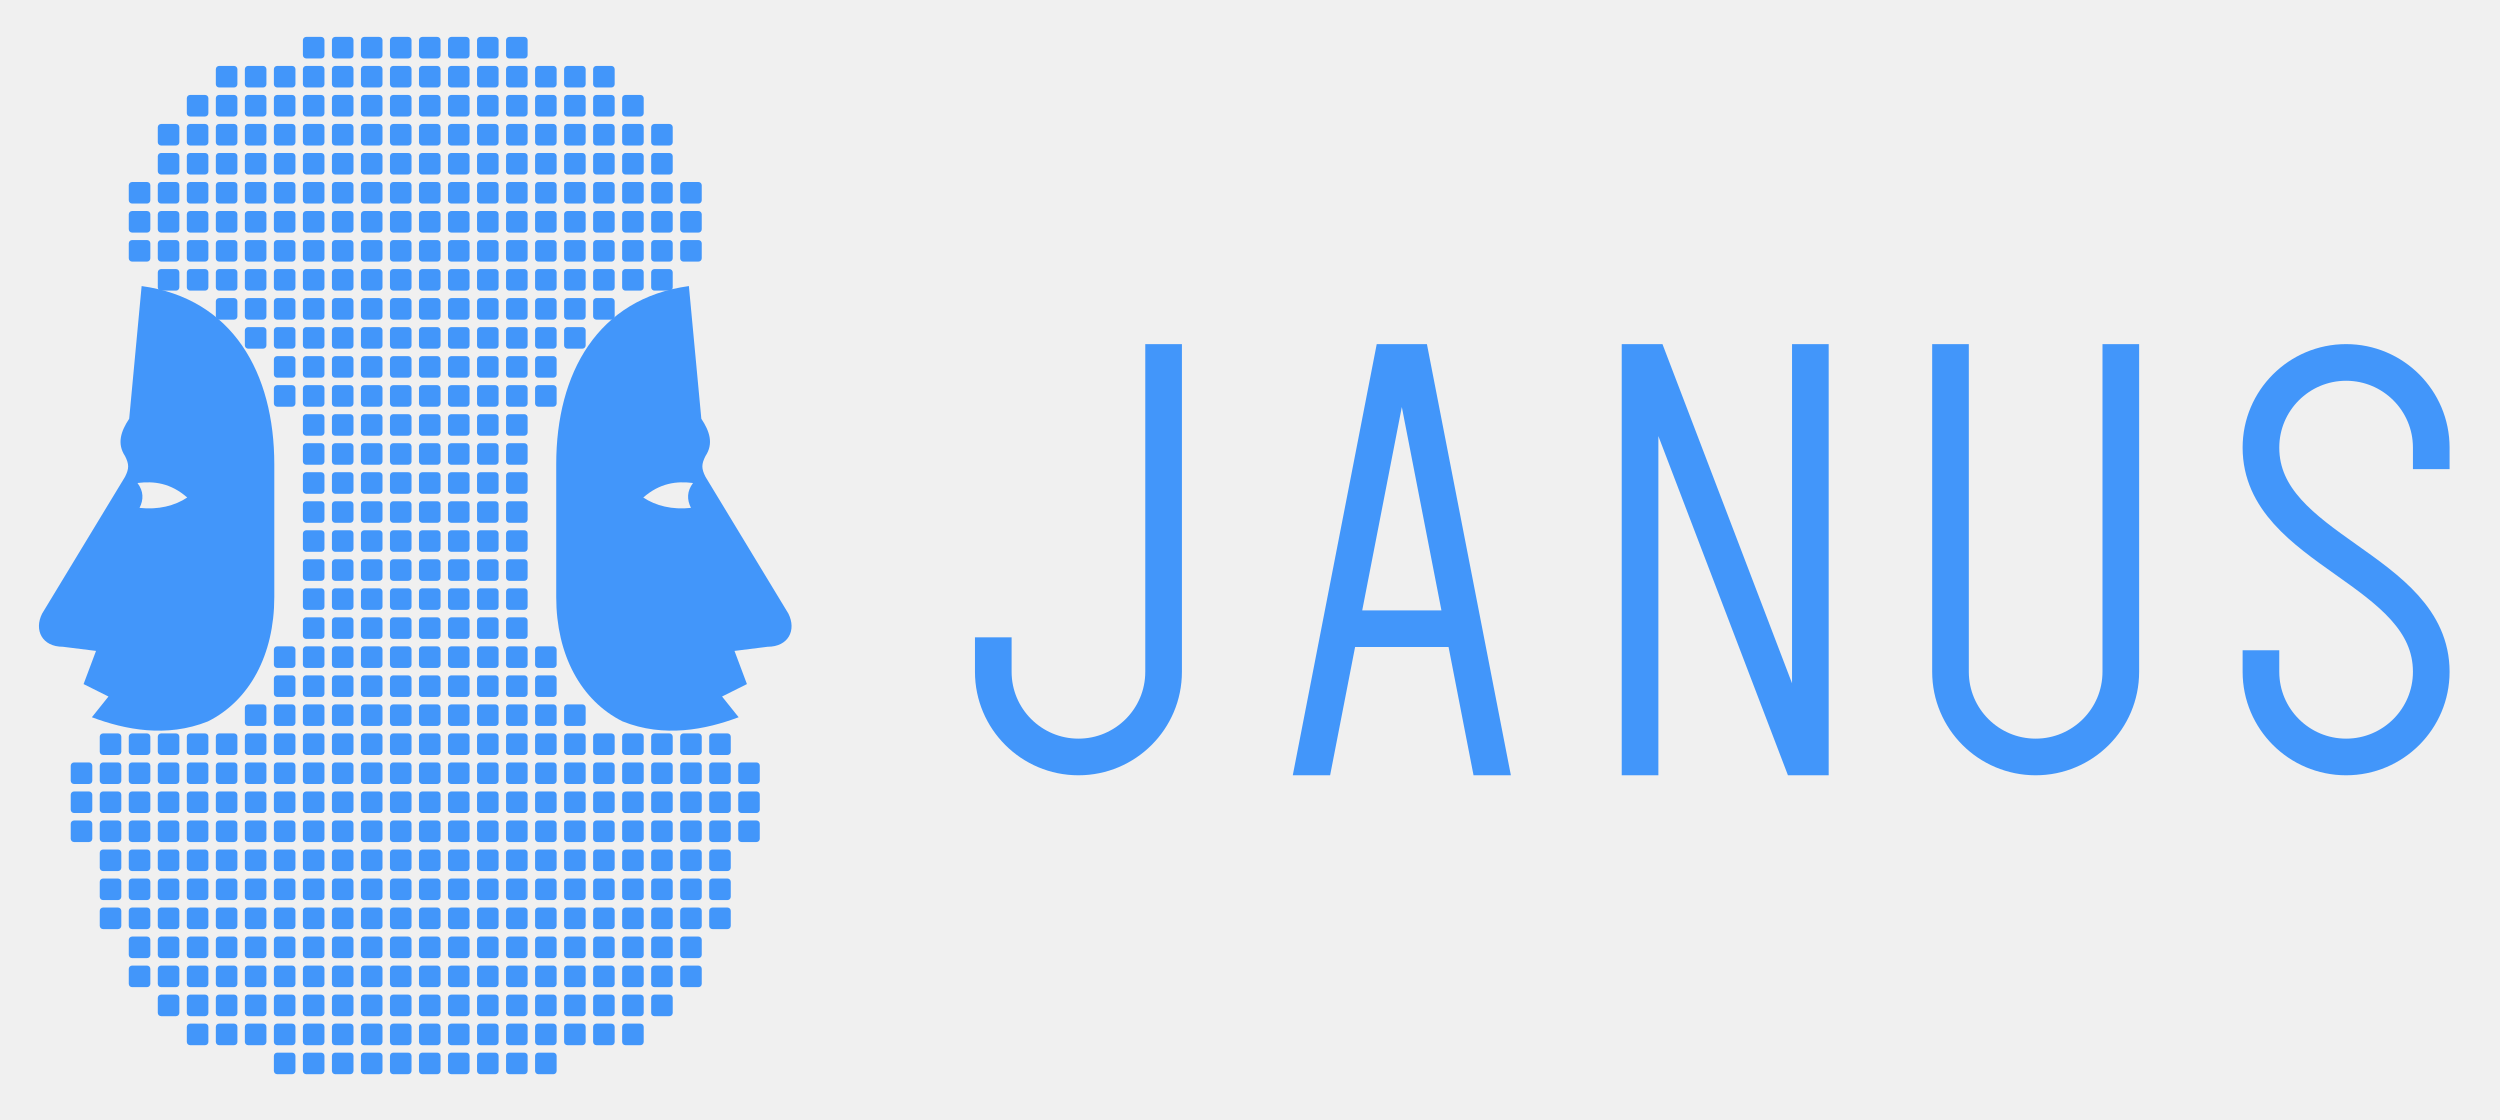
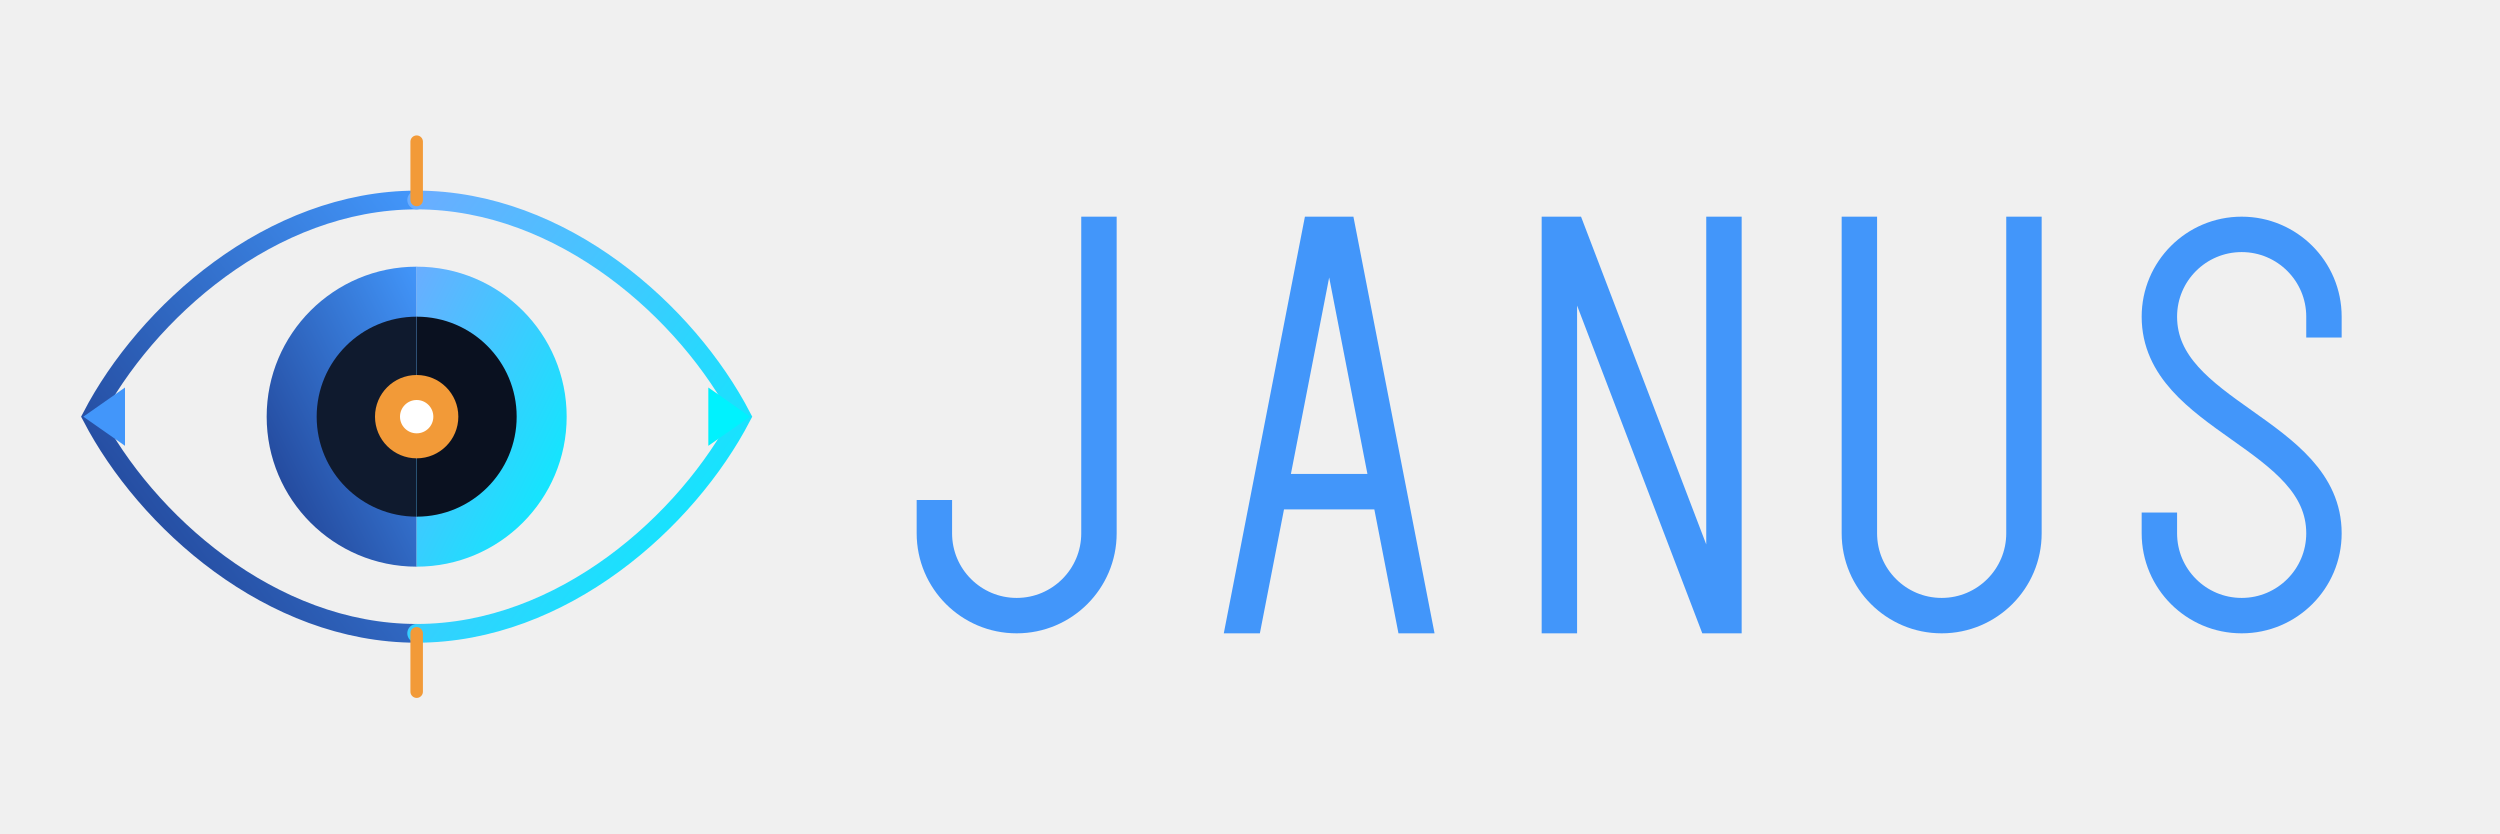
- <svg xmlns="http://www.w3.org/2000/svg" viewBox="-100 -8 602.68 270" width="603" height="270">
-   <g id="simbolo">
-     <g fill="#4296FA">
-       <rect x="-27.10" y="0.90" width="5.20" height="5.20" rx="0.8" />
-       <rect x="-20.10" y="0.90" width="5.20" height="5.20" rx="0.8" />
-       <rect x="-13.10" y="0.90" width="5.20" height="5.20" rx="0.8" />
-       <rect x="-6.10" y="0.90" width="5.20" height="5.20" rx="0.8" />
-       <rect x="0.90" y="0.90" width="5.20" height="5.20" rx="0.8" />
-       <rect x="7.90" y="0.90" width="5.20" height="5.20" rx="0.8" />
-       <rect x="14.90" y="0.90" width="5.20" height="5.20" rx="0.8" />
-       <rect x="21.90" y="0.90" width="5.20" height="5.20" rx="0.8" />
-       <rect x="-48.10" y="7.90" width="5.20" height="5.20" rx="0.8" />
-       <rect x="-41.10" y="7.90" width="5.20" height="5.20" rx="0.8" />
-       <rect x="-34.10" y="7.90" width="5.20" height="5.20" rx="0.8" />
-       <rect x="-27.10" y="7.90" width="5.20" height="5.20" rx="0.8" />
-       <rect x="-20.10" y="7.90" width="5.20" height="5.20" rx="0.8" />
-       <rect x="-13.10" y="7.90" width="5.20" height="5.20" rx="0.8" />
-       <rect x="-6.10" y="7.90" width="5.20" height="5.20" rx="0.8" />
-       <rect x="0.90" y="7.90" width="5.20" height="5.20" rx="0.8" />
-       <rect x="7.90" y="7.90" width="5.20" height="5.20" rx="0.8" />
-       <rect x="14.90" y="7.90" width="5.20" height="5.20" rx="0.8" />
-       <rect x="21.90" y="7.90" width="5.20" height="5.20" rx="0.8" />
-       <rect x="28.90" y="7.90" width="5.20" height="5.20" rx="0.8" />
-       <rect x="35.90" y="7.90" width="5.20" height="5.20" rx="0.8" />
-       <rect x="42.90" y="7.90" width="5.20" height="5.20" rx="0.8" />
-       <rect x="-55.10" y="14.90" width="5.20" height="5.20" rx="0.8" />
-       <rect x="-48.10" y="14.90" width="5.20" height="5.20" rx="0.8" />
-       <rect x="-41.10" y="14.90" width="5.20" height="5.20" rx="0.8" />
-       <rect x="-34.10" y="14.90" width="5.20" height="5.20" rx="0.8" />
-       <rect x="-27.10" y="14.90" width="5.20" height="5.20" rx="0.8" />
-       <rect x="-20.10" y="14.90" width="5.20" height="5.20" rx="0.8" />
-       <rect x="-13.10" y="14.90" width="5.20" height="5.20" rx="0.8" />
-       <rect x="-6.10" y="14.90" width="5.20" height="5.20" rx="0.8" />
-       <rect x="0.90" y="14.90" width="5.20" height="5.20" rx="0.8" />
-       <rect x="7.90" y="14.90" width="5.20" height="5.20" rx="0.8" />
-       <rect x="14.90" y="14.90" width="5.20" height="5.20" rx="0.8" />
-       <rect x="21.90" y="14.90" width="5.20" height="5.20" rx="0.8" />
-       <rect x="28.90" y="14.90" width="5.20" height="5.20" rx="0.8" />
-       <rect x="35.90" y="14.90" width="5.20" height="5.20" rx="0.8" />
-       <rect x="42.90" y="14.90" width="5.20" height="5.20" rx="0.8" />
-       <rect x="49.90" y="14.90" width="5.20" height="5.20" rx="0.8" />
-       <rect x="-62.10" y="21.90" width="5.20" height="5.20" rx="0.8" />
-       <rect x="-55.10" y="21.90" width="5.20" height="5.20" rx="0.8" />
-       <rect x="-48.10" y="21.90" width="5.20" height="5.20" rx="0.8" />
-       <rect x="-41.10" y="21.90" width="5.20" height="5.20" rx="0.8" />
-       <rect x="-34.10" y="21.90" width="5.20" height="5.20" rx="0.8" />
-       <rect x="-27.10" y="21.90" width="5.20" height="5.20" rx="0.8" />
-       <rect x="-20.10" y="21.90" width="5.20" height="5.20" rx="0.8" />
-       <rect x="-13.10" y="21.90" width="5.20" height="5.20" rx="0.8" />
-       <rect x="-6.10" y="21.90" width="5.20" height="5.20" rx="0.8" />
-       <rect x="0.90" y="21.90" width="5.20" height="5.20" rx="0.8" />
-       <rect x="7.90" y="21.90" width="5.20" height="5.20" rx="0.8" />
-       <rect x="14.90" y="21.90" width="5.20" height="5.20" rx="0.8" />
-       <rect x="21.90" y="21.90" width="5.20" height="5.20" rx="0.8" />
-       <rect x="28.90" y="21.90" width="5.20" height="5.20" rx="0.8" />
-       <rect x="35.90" y="21.90" width="5.20" height="5.20" rx="0.8" />
-       <rect x="42.90" y="21.90" width="5.20" height="5.20" rx="0.8" />
-       <rect x="49.90" y="21.90" width="5.20" height="5.20" rx="0.8" />
-       <rect x="56.90" y="21.90" width="5.20" height="5.20" rx="0.8" />
-       <rect x="-62.10" y="28.90" width="5.20" height="5.20" rx="0.8" />
-       <rect x="-55.10" y="28.90" width="5.20" height="5.20" rx="0.8" />
-       <rect x="-48.10" y="28.90" width="5.20" height="5.20" rx="0.8" />
-       <rect x="-41.10" y="28.90" width="5.20" height="5.20" rx="0.8" />
-       <rect x="-34.10" y="28.90" width="5.20" height="5.20" rx="0.8" />
-       <rect x="-27.10" y="28.90" width="5.20" height="5.20" rx="0.8" />
-       <rect x="-20.10" y="28.90" width="5.20" height="5.20" rx="0.8" />
-       <rect x="-13.10" y="28.90" width="5.20" height="5.20" rx="0.8" />
-       <rect x="-6.10" y="28.90" width="5.20" height="5.20" rx="0.8" />
-       <rect x="0.90" y="28.90" width="5.20" height="5.20" rx="0.8" />
-       <rect x="7.90" y="28.90" width="5.20" height="5.20" rx="0.8" />
-       <rect x="14.90" y="28.90" width="5.20" height="5.20" rx="0.8" />
-       <rect x="21.90" y="28.90" width="5.20" height="5.20" rx="0.8" />
-       <rect x="28.90" y="28.90" width="5.20" height="5.20" rx="0.8" />
-       <rect x="35.90" y="28.90" width="5.20" height="5.20" rx="0.8" />
-       <rect x="42.90" y="28.90" width="5.20" height="5.20" rx="0.8" />
-       <rect x="49.90" y="28.90" width="5.20" height="5.20" rx="0.8" />
-       <rect x="56.90" y="28.90" width="5.20" height="5.20" rx="0.8" />
-       <rect x="-69.10" y="35.90" width="5.20" height="5.20" rx="0.8" />
-       <rect x="-62.10" y="35.90" width="5.20" height="5.20" rx="0.8" />
-       <rect x="-55.10" y="35.90" width="5.20" height="5.20" rx="0.8" />
-       <rect x="-48.10" y="35.90" width="5.20" height="5.20" rx="0.8" />
-       <rect x="-41.10" y="35.90" width="5.20" height="5.20" rx="0.8" />
-       <rect x="-34.10" y="35.90" width="5.20" height="5.20" rx="0.8" />
-       <rect x="-27.10" y="35.90" width="5.20" height="5.20" rx="0.8" />
-       <rect x="-20.10" y="35.90" width="5.20" height="5.20" rx="0.8" />
-       <rect x="-13.10" y="35.90" width="5.20" height="5.20" rx="0.8" />
-       <rect x="-6.10" y="35.90" width="5.20" height="5.20" rx="0.8" />
-       <rect x="0.90" y="35.90" width="5.20" height="5.20" rx="0.8" />
-       <rect x="7.90" y="35.90" width="5.20" height="5.20" rx="0.8" />
-       <rect x="14.90" y="35.90" width="5.20" height="5.20" rx="0.8" />
-       <rect x="21.90" y="35.90" width="5.20" height="5.20" rx="0.8" />
-       <rect x="28.90" y="35.90" width="5.20" height="5.20" rx="0.8" />
-       <rect x="35.90" y="35.90" width="5.20" height="5.20" rx="0.8" />
-       <rect x="42.90" y="35.90" width="5.20" height="5.20" rx="0.8" />
-       <rect x="49.90" y="35.90" width="5.20" height="5.20" rx="0.8" />
-       <rect x="56.90" y="35.90" width="5.20" height="5.20" rx="0.8" />
-       <rect x="63.90" y="35.90" width="5.20" height="5.20" rx="0.8" />
-       <rect x="-69.10" y="42.90" width="5.20" height="5.20" rx="0.8" />
-       <rect x="-62.10" y="42.90" width="5.20" height="5.20" rx="0.8" />
-       <rect x="-55.10" y="42.90" width="5.20" height="5.20" rx="0.8" />
-       <rect x="-48.10" y="42.90" width="5.20" height="5.20" rx="0.8" />
-       <rect x="-41.10" y="42.90" width="5.20" height="5.20" rx="0.8" />
-       <rect x="-34.10" y="42.90" width="5.20" height="5.20" rx="0.8" />
-       <rect x="-27.10" y="42.90" width="5.20" height="5.20" rx="0.8" />
-       <rect x="-20.10" y="42.90" width="5.20" height="5.20" rx="0.8" />
-       <rect x="-13.10" y="42.90" width="5.20" height="5.20" rx="0.8" />
-       <rect x="-6.10" y="42.90" width="5.20" height="5.20" rx="0.8" />
-       <rect x="0.90" y="42.90" width="5.20" height="5.20" rx="0.8" />
-       <rect x="7.90" y="42.90" width="5.20" height="5.20" rx="0.8" />
-       <rect x="14.90" y="42.90" width="5.20" height="5.20" rx="0.8" />
-       <rect x="21.90" y="42.90" width="5.20" height="5.20" rx="0.8" />
-       <rect x="28.90" y="42.90" width="5.20" height="5.20" rx="0.8" />
-       <rect x="35.90" y="42.90" width="5.20" height="5.20" rx="0.8" />
-       <rect x="42.90" y="42.90" width="5.20" height="5.20" rx="0.8" />
-       <rect x="49.90" y="42.90" width="5.20" height="5.20" rx="0.8" />
-       <rect x="56.90" y="42.90" width="5.20" height="5.20" rx="0.8" />
-       <rect x="63.90" y="42.90" width="5.20" height="5.20" rx="0.8" />
-       <rect x="-69.10" y="49.90" width="5.20" height="5.20" rx="0.8" />
-       <rect x="-62.10" y="49.90" width="5.20" height="5.20" rx="0.8" />
-       <rect x="-55.10" y="49.90" width="5.20" height="5.20" rx="0.8" />
-       <rect x="-48.10" y="49.90" width="5.20" height="5.20" rx="0.8" />
-       <rect x="-41.10" y="49.90" width="5.20" height="5.20" rx="0.8" />
-       <rect x="-34.10" y="49.90" width="5.20" height="5.20" rx="0.8" />
-       <rect x="-27.10" y="49.90" width="5.20" height="5.20" rx="0.8" />
-       <rect x="-20.10" y="49.90" width="5.20" height="5.20" rx="0.8" />
-       <rect x="-13.10" y="49.90" width="5.20" height="5.20" rx="0.8" />
-       <rect x="-6.10" y="49.90" width="5.20" height="5.20" rx="0.8" />
-       <rect x="0.90" y="49.90" width="5.20" height="5.20" rx="0.8" />
-       <rect x="7.90" y="49.90" width="5.20" height="5.20" rx="0.8" />
-       <rect x="14.90" y="49.90" width="5.20" height="5.20" rx="0.8" />
-       <rect x="21.90" y="49.90" width="5.20" height="5.20" rx="0.8" />
-       <rect x="28.90" y="49.90" width="5.20" height="5.20" rx="0.8" />
-       <rect x="35.90" y="49.90" width="5.20" height="5.20" rx="0.8" />
-       <rect x="42.90" y="49.90" width="5.20" height="5.20" rx="0.8" />
-       <rect x="49.90" y="49.90" width="5.20" height="5.20" rx="0.8" />
-       <rect x="56.90" y="49.90" width="5.20" height="5.20" rx="0.8" />
-       <rect x="63.90" y="49.90" width="5.20" height="5.20" rx="0.8" />
-       <rect x="-62.10" y="56.90" width="5.20" height="5.20" rx="0.8" />
-       <rect x="-55.10" y="56.90" width="5.20" height="5.20" rx="0.8" />
-       <rect x="-48.10" y="56.90" width="5.20" height="5.20" rx="0.8" />
-       <rect x="-41.10" y="56.90" width="5.20" height="5.20" rx="0.8" />
-       <rect x="-34.10" y="56.90" width="5.20" height="5.20" rx="0.8" />
-       <rect x="-27.10" y="56.90" width="5.20" height="5.20" rx="0.8" />
-       <rect x="-20.10" y="56.90" width="5.20" height="5.20" rx="0.8" />
-       <rect x="-13.10" y="56.90" width="5.20" height="5.20" rx="0.8" />
-       <rect x="-6.10" y="56.90" width="5.20" height="5.20" rx="0.8" />
-       <rect x="0.90" y="56.90" width="5.20" height="5.20" rx="0.8" />
-       <rect x="7.90" y="56.90" width="5.20" height="5.20" rx="0.8" />
-       <rect x="14.90" y="56.90" width="5.20" height="5.20" rx="0.8" />
-       <rect x="21.90" y="56.90" width="5.20" height="5.20" rx="0.8" />
-       <rect x="28.90" y="56.90" width="5.20" height="5.20" rx="0.8" />
-       <rect x="35.90" y="56.90" width="5.20" height="5.20" rx="0.8" />
-       <rect x="42.90" y="56.90" width="5.20" height="5.20" rx="0.8" />
-       <rect x="49.90" y="56.90" width="5.20" height="5.20" rx="0.8" />
-       <rect x="56.90" y="56.90" width="5.20" height="5.20" rx="0.8" />
-       <rect x="-48.10" y="63.90" width="5.20" height="5.20" rx="0.8" />
-       <rect x="-41.10" y="63.90" width="5.20" height="5.20" rx="0.8" />
-       <rect x="-34.10" y="63.90" width="5.20" height="5.20" rx="0.8" />
-       <rect x="-27.10" y="63.90" width="5.20" height="5.20" rx="0.8" />
-       <rect x="-20.10" y="63.90" width="5.20" height="5.20" rx="0.8" />
-       <rect x="-13.10" y="63.90" width="5.20" height="5.20" rx="0.8" />
-       <rect x="-6.10" y="63.90" width="5.20" height="5.20" rx="0.8" />
-       <rect x="0.90" y="63.90" width="5.20" height="5.20" rx="0.8" />
-       <rect x="7.90" y="63.90" width="5.20" height="5.20" rx="0.8" />
-       <rect x="14.90" y="63.90" width="5.20" height="5.20" rx="0.8" />
-       <rect x="21.90" y="63.90" width="5.20" height="5.20" rx="0.8" />
-       <rect x="28.90" y="63.90" width="5.20" height="5.20" rx="0.8" />
-       <rect x="35.90" y="63.90" width="5.20" height="5.20" rx="0.8" />
-       <rect x="42.90" y="63.90" width="5.20" height="5.20" rx="0.8" />
-       <rect x="-41.10" y="70.90" width="5.20" height="5.20" rx="0.8" />
-       <rect x="-34.10" y="70.90" width="5.20" height="5.20" rx="0.8" />
-       <rect x="-27.10" y="70.90" width="5.20" height="5.20" rx="0.8" />
-       <rect x="-20.10" y="70.90" width="5.20" height="5.20" rx="0.8" />
-       <rect x="-13.10" y="70.90" width="5.20" height="5.20" rx="0.8" />
-       <rect x="-6.10" y="70.90" width="5.20" height="5.20" rx="0.8" />
-       <rect x="0.90" y="70.90" width="5.20" height="5.20" rx="0.8" />
-       <rect x="7.90" y="70.90" width="5.20" height="5.20" rx="0.8" />
-       <rect x="14.90" y="70.90" width="5.20" height="5.20" rx="0.8" />
-       <rect x="21.90" y="70.90" width="5.20" height="5.20" rx="0.8" />
-       <rect x="28.90" y="70.90" width="5.20" height="5.20" rx="0.8" />
-       <rect x="35.90" y="70.90" width="5.20" height="5.20" rx="0.8" />
-       <rect x="-34.10" y="77.90" width="5.20" height="5.20" rx="0.8" />
-       <rect x="-27.10" y="77.90" width="5.20" height="5.20" rx="0.8" />
-       <rect x="-20.10" y="77.90" width="5.20" height="5.20" rx="0.8" />
-       <rect x="-13.10" y="77.90" width="5.20" height="5.20" rx="0.8" />
-       <rect x="-6.10" y="77.90" width="5.20" height="5.20" rx="0.8" />
-       <rect x="0.90" y="77.90" width="5.20" height="5.20" rx="0.8" />
-       <rect x="7.90" y="77.90" width="5.20" height="5.20" rx="0.8" />
-       <rect x="14.90" y="77.90" width="5.20" height="5.20" rx="0.8" />
-       <rect x="21.90" y="77.90" width="5.20" height="5.20" rx="0.8" />
-       <rect x="28.90" y="77.90" width="5.20" height="5.20" rx="0.8" />
-       <rect x="-34.10" y="84.90" width="5.20" height="5.20" rx="0.8" />
-       <rect x="-27.10" y="84.90" width="5.20" height="5.20" rx="0.8" />
-       <rect x="-20.10" y="84.90" width="5.20" height="5.20" rx="0.8" />
-       <rect x="-13.10" y="84.90" width="5.20" height="5.20" rx="0.8" />
-       <rect x="-6.10" y="84.90" width="5.20" height="5.20" rx="0.8" />
-       <rect x="0.90" y="84.90" width="5.20" height="5.20" rx="0.8" />
-       <rect x="7.90" y="84.90" width="5.20" height="5.20" rx="0.8" />
-       <rect x="14.90" y="84.90" width="5.20" height="5.20" rx="0.8" />
-       <rect x="21.90" y="84.90" width="5.20" height="5.20" rx="0.8" />
-       <rect x="28.90" y="84.90" width="5.20" height="5.20" rx="0.8" />
-       <rect x="-27.10" y="91.90" width="5.20" height="5.20" rx="0.8" />
-       <rect x="-20.10" y="91.90" width="5.20" height="5.20" rx="0.8" />
-       <rect x="-13.10" y="91.90" width="5.20" height="5.20" rx="0.8" />
-       <rect x="-6.10" y="91.90" width="5.20" height="5.20" rx="0.8" />
-       <rect x="0.90" y="91.90" width="5.20" height="5.20" rx="0.8" />
-       <rect x="7.90" y="91.90" width="5.20" height="5.20" rx="0.8" />
-       <rect x="14.90" y="91.90" width="5.20" height="5.20" rx="0.8" />
-       <rect x="21.90" y="91.90" width="5.20" height="5.20" rx="0.8" />
-       <rect x="-27.10" y="98.90" width="5.20" height="5.20" rx="0.8" />
-       <rect x="-20.10" y="98.90" width="5.20" height="5.20" rx="0.8" />
-       <rect x="-13.10" y="98.90" width="5.20" height="5.20" rx="0.8" />
-       <rect x="-6.10" y="98.90" width="5.20" height="5.20" rx="0.8" />
-       <rect x="0.90" y="98.90" width="5.20" height="5.20" rx="0.8" />
-       <rect x="7.90" y="98.90" width="5.20" height="5.20" rx="0.8" />
-       <rect x="14.90" y="98.90" width="5.20" height="5.20" rx="0.8" />
-       <rect x="21.90" y="98.90" width="5.20" height="5.20" rx="0.8" />
-       <rect x="-27.10" y="105.90" width="5.20" height="5.20" rx="0.8" />
-       <rect x="-20.10" y="105.90" width="5.20" height="5.20" rx="0.8" />
-       <rect x="-13.10" y="105.90" width="5.20" height="5.20" rx="0.8" />
-       <rect x="-6.10" y="105.90" width="5.20" height="5.20" rx="0.8" />
-       <rect x="0.90" y="105.90" width="5.20" height="5.20" rx="0.8" />
-       <rect x="7.90" y="105.90" width="5.20" height="5.20" rx="0.8" />
-       <rect x="14.90" y="105.90" width="5.20" height="5.20" rx="0.8" />
-       <rect x="21.90" y="105.90" width="5.20" height="5.20" rx="0.8" />
-       <rect x="-27.10" y="112.90" width="5.20" height="5.20" rx="0.8" />
-       <rect x="-20.10" y="112.90" width="5.20" height="5.20" rx="0.8" />
-       <rect x="-13.10" y="112.90" width="5.20" height="5.20" rx="0.8" />
-       <rect x="-6.10" y="112.90" width="5.20" height="5.20" rx="0.8" />
-       <rect x="0.90" y="112.90" width="5.20" height="5.20" rx="0.8" />
-       <rect x="7.90" y="112.90" width="5.20" height="5.20" rx="0.8" />
-       <rect x="14.90" y="112.90" width="5.20" height="5.20" rx="0.8" />
-       <rect x="21.90" y="112.90" width="5.20" height="5.20" rx="0.8" />
-       <rect x="-27.10" y="119.90" width="5.20" height="5.20" rx="0.8" />
-       <rect x="-20.10" y="119.90" width="5.20" height="5.20" rx="0.8" />
-       <rect x="-13.10" y="119.90" width="5.20" height="5.20" rx="0.8" />
-       <rect x="-6.10" y="119.90" width="5.20" height="5.20" rx="0.8" />
-       <rect x="0.90" y="119.90" width="5.20" height="5.20" rx="0.8" />
-       <rect x="7.90" y="119.90" width="5.20" height="5.20" rx="0.8" />
-       <rect x="14.90" y="119.90" width="5.20" height="5.20" rx="0.8" />
-       <rect x="21.90" y="119.90" width="5.20" height="5.20" rx="0.8" />
-       <rect x="-27.10" y="126.90" width="5.20" height="5.20" rx="0.8" />
-       <rect x="-20.10" y="126.90" width="5.20" height="5.20" rx="0.8" />
-       <rect x="-13.10" y="126.90" width="5.20" height="5.20" rx="0.8" />
-       <rect x="-6.10" y="126.90" width="5.20" height="5.20" rx="0.8" />
-       <rect x="0.90" y="126.90" width="5.20" height="5.20" rx="0.8" />
-       <rect x="7.90" y="126.90" width="5.20" height="5.20" rx="0.8" />
-       <rect x="14.90" y="126.90" width="5.20" height="5.20" rx="0.8" />
-       <rect x="21.90" y="126.90" width="5.20" height="5.20" rx="0.8" />
-       <rect x="-27.10" y="133.90" width="5.20" height="5.20" rx="0.8" />
-       <rect x="-20.10" y="133.90" width="5.20" height="5.20" rx="0.8" />
-       <rect x="-13.10" y="133.90" width="5.20" height="5.20" rx="0.8" />
-       <rect x="-6.10" y="133.90" width="5.20" height="5.20" rx="0.8" />
-       <rect x="0.90" y="133.90" width="5.20" height="5.20" rx="0.8" />
-       <rect x="7.90" y="133.90" width="5.20" height="5.20" rx="0.8" />
-       <rect x="14.90" y="133.90" width="5.20" height="5.20" rx="0.8" />
-       <rect x="21.90" y="133.90" width="5.20" height="5.20" rx="0.8" />
-       <rect x="-27.10" y="140.90" width="5.20" height="5.20" rx="0.8" />
-       <rect x="-20.10" y="140.90" width="5.20" height="5.20" rx="0.8" />
-       <rect x="-13.10" y="140.90" width="5.20" height="5.20" rx="0.8" />
-       <rect x="-6.10" y="140.90" width="5.20" height="5.20" rx="0.8" />
-       <rect x="0.90" y="140.90" width="5.20" height="5.20" rx="0.8" />
-       <rect x="7.90" y="140.90" width="5.20" height="5.20" rx="0.8" />
-       <rect x="14.90" y="140.90" width="5.20" height="5.20" rx="0.8" />
-       <rect x="21.90" y="140.90" width="5.20" height="5.20" rx="0.8" />
-       <rect x="-34.10" y="147.90" width="5.20" height="5.20" rx="0.8" />
-       <rect x="-27.10" y="147.90" width="5.20" height="5.20" rx="0.8" />
-       <rect x="-20.10" y="147.90" width="5.20" height="5.20" rx="0.8" />
-       <rect x="-13.10" y="147.90" width="5.20" height="5.20" rx="0.8" />
-       <rect x="-6.10" y="147.90" width="5.20" height="5.20" rx="0.8" />
-       <rect x="0.90" y="147.90" width="5.20" height="5.20" rx="0.8" />
-       <rect x="7.90" y="147.90" width="5.20" height="5.20" rx="0.8" />
-       <rect x="14.90" y="147.90" width="5.20" height="5.20" rx="0.8" />
-       <rect x="21.90" y="147.90" width="5.20" height="5.20" rx="0.8" />
-       <rect x="28.90" y="147.90" width="5.20" height="5.20" rx="0.8" />
-       <rect x="-34.10" y="154.90" width="5.20" height="5.20" rx="0.8" />
-       <rect x="-27.10" y="154.90" width="5.20" height="5.20" rx="0.8" />
-       <rect x="-20.10" y="154.90" width="5.20" height="5.20" rx="0.8" />
-       <rect x="-13.10" y="154.90" width="5.20" height="5.20" rx="0.8" />
-       <rect x="-6.10" y="154.90" width="5.20" height="5.20" rx="0.8" />
-       <rect x="0.90" y="154.90" width="5.20" height="5.20" rx="0.8" />
-       <rect x="7.90" y="154.90" width="5.20" height="5.20" rx="0.8" />
-       <rect x="14.90" y="154.90" width="5.20" height="5.20" rx="0.8" />
-       <rect x="21.90" y="154.90" width="5.20" height="5.20" rx="0.8" />
-       <rect x="28.90" y="154.90" width="5.20" height="5.20" rx="0.8" />
-       <rect x="-41.10" y="161.90" width="5.20" height="5.20" rx="0.8" />
-       <rect x="-34.10" y="161.90" width="5.20" height="5.20" rx="0.8" />
-       <rect x="-27.10" y="161.90" width="5.20" height="5.20" rx="0.8" />
-       <rect x="-20.10" y="161.90" width="5.20" height="5.20" rx="0.8" />
-       <rect x="-13.10" y="161.90" width="5.20" height="5.20" rx="0.8" />
-       <rect x="-6.10" y="161.90" width="5.20" height="5.20" rx="0.8" />
-       <rect x="0.90" y="161.90" width="5.20" height="5.20" rx="0.8" />
-       <rect x="7.90" y="161.90" width="5.20" height="5.20" rx="0.8" />
-       <rect x="14.90" y="161.90" width="5.20" height="5.20" rx="0.8" />
-       <rect x="21.90" y="161.90" width="5.20" height="5.20" rx="0.8" />
-       <rect x="28.90" y="161.90" width="5.20" height="5.20" rx="0.8" />
-       <rect x="35.90" y="161.90" width="5.20" height="5.20" rx="0.8" />
-       <rect x="-76.10" y="168.90" width="5.20" height="5.20" rx="0.8" />
-       <rect x="-69.10" y="168.90" width="5.20" height="5.20" rx="0.8" />
-       <rect x="-62.10" y="168.90" width="5.20" height="5.20" rx="0.8" />
-       <rect x="-55.10" y="168.90" width="5.20" height="5.20" rx="0.8" />
-       <rect x="-48.10" y="168.90" width="5.20" height="5.20" rx="0.8" />
-       <rect x="-41.10" y="168.90" width="5.20" height="5.20" rx="0.8" />
-       <rect x="-34.10" y="168.90" width="5.20" height="5.20" rx="0.8" />
-       <rect x="-27.10" y="168.90" width="5.20" height="5.20" rx="0.8" />
-       <rect x="-20.10" y="168.90" width="5.20" height="5.20" rx="0.8" />
-       <rect x="-13.10" y="168.90" width="5.20" height="5.20" rx="0.8" />
-       <rect x="-6.10" y="168.90" width="5.20" height="5.20" rx="0.8" />
-       <rect x="0.90" y="168.90" width="5.20" height="5.20" rx="0.8" />
-       <rect x="7.90" y="168.90" width="5.20" height="5.20" rx="0.8" />
-       <rect x="14.90" y="168.90" width="5.20" height="5.20" rx="0.8" />
-       <rect x="21.90" y="168.90" width="5.20" height="5.20" rx="0.8" />
-       <rect x="28.90" y="168.90" width="5.20" height="5.20" rx="0.8" />
-       <rect x="35.90" y="168.90" width="5.20" height="5.20" rx="0.8" />
-       <rect x="42.90" y="168.90" width="5.20" height="5.20" rx="0.8" />
-       <rect x="49.90" y="168.90" width="5.20" height="5.20" rx="0.8" />
-       <rect x="56.90" y="168.90" width="5.20" height="5.20" rx="0.8" />
-       <rect x="63.90" y="168.90" width="5.20" height="5.20" rx="0.8" />
-       <rect x="70.90" y="168.90" width="5.20" height="5.20" rx="0.8" />
-       <rect x="-83.10" y="175.90" width="5.20" height="5.20" rx="0.8" />
-       <rect x="-76.10" y="175.90" width="5.20" height="5.20" rx="0.8" />
-       <rect x="-69.10" y="175.90" width="5.20" height="5.20" rx="0.8" />
-       <rect x="-62.10" y="175.90" width="5.20" height="5.20" rx="0.8" />
-       <rect x="-55.10" y="175.90" width="5.20" height="5.20" rx="0.8" />
-       <rect x="-48.10" y="175.90" width="5.20" height="5.20" rx="0.8" />
-       <rect x="-41.10" y="175.90" width="5.20" height="5.20" rx="0.8" />
-       <rect x="-34.10" y="175.90" width="5.20" height="5.20" rx="0.8" />
-       <rect x="-27.10" y="175.90" width="5.20" height="5.20" rx="0.8" />
-       <rect x="-20.10" y="175.90" width="5.20" height="5.20" rx="0.8" />
-       <rect x="-13.10" y="175.90" width="5.20" height="5.20" rx="0.8" />
-       <rect x="-6.10" y="175.90" width="5.20" height="5.20" rx="0.8" />
-       <rect x="0.90" y="175.90" width="5.20" height="5.20" rx="0.8" />
-       <rect x="7.90" y="175.90" width="5.20" height="5.20" rx="0.8" />
-       <rect x="14.90" y="175.90" width="5.20" height="5.20" rx="0.8" />
-       <rect x="21.90" y="175.90" width="5.20" height="5.20" rx="0.8" />
-       <rect x="28.90" y="175.90" width="5.20" height="5.20" rx="0.8" />
-       <rect x="35.90" y="175.90" width="5.20" height="5.20" rx="0.8" />
-       <rect x="42.90" y="175.90" width="5.20" height="5.20" rx="0.8" />
-       <rect x="49.90" y="175.90" width="5.20" height="5.20" rx="0.8" />
-       <rect x="56.90" y="175.90" width="5.20" height="5.20" rx="0.8" />
-       <rect x="63.90" y="175.90" width="5.20" height="5.20" rx="0.8" />
-       <rect x="70.90" y="175.90" width="5.20" height="5.20" rx="0.8" />
-       <rect x="77.90" y="175.90" width="5.20" height="5.20" rx="0.8" />
-       <rect x="-83.10" y="182.90" width="5.20" height="5.20" rx="0.8" />
-       <rect x="-76.10" y="182.90" width="5.20" height="5.20" rx="0.8" />
-       <rect x="-69.10" y="182.90" width="5.20" height="5.20" rx="0.8" />
-       <rect x="-62.10" y="182.90" width="5.20" height="5.20" rx="0.8" />
-       <rect x="-55.10" y="182.90" width="5.20" height="5.20" rx="0.8" />
-       <rect x="-48.10" y="182.90" width="5.20" height="5.20" rx="0.8" />
-       <rect x="-41.10" y="182.90" width="5.20" height="5.20" rx="0.8" />
-       <rect x="-34.10" y="182.90" width="5.20" height="5.20" rx="0.8" />
-       <rect x="-27.10" y="182.90" width="5.20" height="5.20" rx="0.8" />
-       <rect x="-20.10" y="182.90" width="5.20" height="5.20" rx="0.8" />
-       <rect x="-13.10" y="182.90" width="5.20" height="5.20" rx="0.8" />
-       <rect x="-6.10" y="182.90" width="5.20" height="5.20" rx="0.8" />
-       <rect x="0.90" y="182.90" width="5.20" height="5.20" rx="0.8" />
-       <rect x="7.90" y="182.90" width="5.20" height="5.20" rx="0.8" />
-       <rect x="14.90" y="182.90" width="5.20" height="5.20" rx="0.8" />
-       <rect x="21.90" y="182.90" width="5.20" height="5.20" rx="0.8" />
-       <rect x="28.90" y="182.90" width="5.20" height="5.20" rx="0.8" />
-       <rect x="35.90" y="182.90" width="5.20" height="5.20" rx="0.8" />
-       <rect x="42.90" y="182.90" width="5.20" height="5.20" rx="0.8" />
-       <rect x="49.90" y="182.90" width="5.20" height="5.20" rx="0.8" />
-       <rect x="56.90" y="182.90" width="5.20" height="5.20" rx="0.8" />
-       <rect x="63.90" y="182.90" width="5.20" height="5.20" rx="0.8" />
-       <rect x="70.90" y="182.90" width="5.20" height="5.20" rx="0.8" />
-       <rect x="77.90" y="182.90" width="5.20" height="5.20" rx="0.8" />
-       <rect x="-83.10" y="189.90" width="5.20" height="5.20" rx="0.8" />
-       <rect x="-76.10" y="189.90" width="5.20" height="5.20" rx="0.8" />
-       <rect x="-69.10" y="189.90" width="5.20" height="5.20" rx="0.8" />
-       <rect x="-62.10" y="189.90" width="5.20" height="5.20" rx="0.8" />
-       <rect x="-55.10" y="189.90" width="5.20" height="5.20" rx="0.8" />
-       <rect x="-48.10" y="189.90" width="5.20" height="5.20" rx="0.8" />
-       <rect x="-41.10" y="189.90" width="5.20" height="5.20" rx="0.8" />
-       <rect x="-34.10" y="189.90" width="5.20" height="5.20" rx="0.8" />
-       <rect x="-27.10" y="189.90" width="5.20" height="5.20" rx="0.8" />
-       <rect x="-20.10" y="189.90" width="5.20" height="5.20" rx="0.8" />
-       <rect x="-13.10" y="189.90" width="5.20" height="5.20" rx="0.8" />
-       <rect x="-6.10" y="189.90" width="5.20" height="5.20" rx="0.8" />
-       <rect x="0.90" y="189.90" width="5.20" height="5.20" rx="0.8" />
-       <rect x="7.90" y="189.90" width="5.20" height="5.20" rx="0.8" />
-       <rect x="14.90" y="189.90" width="5.20" height="5.20" rx="0.8" />
-       <rect x="21.90" y="189.90" width="5.20" height="5.20" rx="0.8" />
-       <rect x="28.90" y="189.90" width="5.20" height="5.20" rx="0.8" />
-       <rect x="35.90" y="189.90" width="5.20" height="5.20" rx="0.8" />
-       <rect x="42.90" y="189.90" width="5.20" height="5.20" rx="0.8" />
-       <rect x="49.90" y="189.90" width="5.20" height="5.20" rx="0.8" />
-       <rect x="56.90" y="189.90" width="5.20" height="5.20" rx="0.8" />
-       <rect x="63.90" y="189.90" width="5.20" height="5.20" rx="0.8" />
-       <rect x="70.90" y="189.90" width="5.20" height="5.20" rx="0.8" />
-       <rect x="77.90" y="189.90" width="5.20" height="5.20" rx="0.8" />
-       <rect x="-76.10" y="196.90" width="5.20" height="5.20" rx="0.8" />
-       <rect x="-69.10" y="196.90" width="5.20" height="5.20" rx="0.8" />
-       <rect x="-62.10" y="196.90" width="5.20" height="5.20" rx="0.8" />
-       <rect x="-55.10" y="196.90" width="5.20" height="5.20" rx="0.8" />
-       <rect x="-48.10" y="196.90" width="5.20" height="5.20" rx="0.8" />
-       <rect x="-41.10" y="196.90" width="5.20" height="5.20" rx="0.8" />
-       <rect x="-34.10" y="196.90" width="5.20" height="5.20" rx="0.8" />
-       <rect x="-27.10" y="196.90" width="5.20" height="5.20" rx="0.8" />
-       <rect x="-20.10" y="196.90" width="5.20" height="5.20" rx="0.8" />
-       <rect x="-13.10" y="196.90" width="5.20" height="5.20" rx="0.8" />
-       <rect x="-6.10" y="196.90" width="5.20" height="5.20" rx="0.8" />
-       <rect x="0.90" y="196.90" width="5.20" height="5.20" rx="0.8" />
-       <rect x="7.90" y="196.90" width="5.20" height="5.20" rx="0.8" />
-       <rect x="14.90" y="196.90" width="5.20" height="5.20" rx="0.8" />
-       <rect x="21.90" y="196.90" width="5.20" height="5.20" rx="0.8" />
-       <rect x="28.90" y="196.90" width="5.20" height="5.20" rx="0.8" />
-       <rect x="35.90" y="196.90" width="5.20" height="5.20" rx="0.8" />
-       <rect x="42.90" y="196.90" width="5.20" height="5.20" rx="0.8" />
-       <rect x="49.90" y="196.90" width="5.20" height="5.20" rx="0.8" />
-       <rect x="56.90" y="196.90" width="5.20" height="5.20" rx="0.8" />
-       <rect x="63.90" y="196.90" width="5.20" height="5.20" rx="0.8" />
-       <rect x="70.90" y="196.90" width="5.20" height="5.20" rx="0.8" />
-       <rect x="-76.10" y="203.90" width="5.20" height="5.20" rx="0.8" />
-       <rect x="-69.10" y="203.90" width="5.20" height="5.20" rx="0.8" />
-       <rect x="-62.10" y="203.90" width="5.20" height="5.20" rx="0.8" />
-       <rect x="-55.10" y="203.90" width="5.20" height="5.20" rx="0.8" />
-       <rect x="-48.10" y="203.90" width="5.20" height="5.20" rx="0.8" />
-       <rect x="-41.10" y="203.90" width="5.20" height="5.20" rx="0.8" />
-       <rect x="-34.10" y="203.90" width="5.20" height="5.20" rx="0.8" />
-       <rect x="-27.10" y="203.90" width="5.20" height="5.20" rx="0.8" />
-       <rect x="-20.10" y="203.90" width="5.20" height="5.20" rx="0.8" />
-       <rect x="-13.10" y="203.90" width="5.20" height="5.20" rx="0.8" />
-       <rect x="-6.10" y="203.90" width="5.20" height="5.20" rx="0.8" />
-       <rect x="0.90" y="203.90" width="5.20" height="5.20" rx="0.8" />
-       <rect x="7.90" y="203.90" width="5.20" height="5.20" rx="0.8" />
-       <rect x="14.90" y="203.90" width="5.20" height="5.20" rx="0.8" />
-       <rect x="21.90" y="203.90" width="5.20" height="5.20" rx="0.8" />
-       <rect x="28.90" y="203.90" width="5.20" height="5.20" rx="0.8" />
-       <rect x="35.90" y="203.90" width="5.20" height="5.20" rx="0.8" />
-       <rect x="42.90" y="203.90" width="5.20" height="5.20" rx="0.8" />
-       <rect x="49.90" y="203.90" width="5.20" height="5.20" rx="0.8" />
-       <rect x="56.90" y="203.90" width="5.20" height="5.20" rx="0.8" />
-       <rect x="63.90" y="203.90" width="5.20" height="5.20" rx="0.8" />
-       <rect x="70.90" y="203.90" width="5.20" height="5.20" rx="0.8" />
-       <rect x="-76.10" y="210.90" width="5.20" height="5.20" rx="0.8" />
-       <rect x="-69.10" y="210.90" width="5.20" height="5.20" rx="0.8" />
-       <rect x="-62.10" y="210.90" width="5.20" height="5.20" rx="0.8" />
-       <rect x="-55.10" y="210.90" width="5.20" height="5.20" rx="0.8" />
-       <rect x="-48.10" y="210.90" width="5.20" height="5.20" rx="0.8" />
-       <rect x="-41.10" y="210.90" width="5.20" height="5.20" rx="0.8" />
-       <rect x="-34.10" y="210.90" width="5.20" height="5.20" rx="0.8" />
-       <rect x="-27.10" y="210.90" width="5.20" height="5.20" rx="0.8" />
-       <rect x="-20.10" y="210.90" width="5.20" height="5.20" rx="0.8" />
-       <rect x="-13.10" y="210.90" width="5.20" height="5.20" rx="0.8" />
-       <rect x="-6.10" y="210.90" width="5.20" height="5.20" rx="0.8" />
-       <rect x="0.90" y="210.90" width="5.20" height="5.20" rx="0.8" />
-       <rect x="7.90" y="210.90" width="5.20" height="5.20" rx="0.8" />
-       <rect x="14.90" y="210.90" width="5.20" height="5.20" rx="0.8" />
-       <rect x="21.90" y="210.90" width="5.20" height="5.20" rx="0.8" />
-       <rect x="28.90" y="210.90" width="5.20" height="5.20" rx="0.8" />
-       <rect x="35.90" y="210.90" width="5.20" height="5.20" rx="0.8" />
-       <rect x="42.90" y="210.90" width="5.20" height="5.20" rx="0.8" />
-       <rect x="49.90" y="210.90" width="5.20" height="5.20" rx="0.8" />
-       <rect x="56.90" y="210.90" width="5.20" height="5.20" rx="0.8" />
-       <rect x="63.90" y="210.90" width="5.20" height="5.20" rx="0.8" />
-       <rect x="70.90" y="210.90" width="5.20" height="5.20" rx="0.8" />
-       <rect x="-69.10" y="217.90" width="5.20" height="5.20" rx="0.8" />
-       <rect x="-62.10" y="217.90" width="5.20" height="5.20" rx="0.8" />
-       <rect x="-55.10" y="217.90" width="5.20" height="5.20" rx="0.8" />
-       <rect x="-48.10" y="217.90" width="5.20" height="5.20" rx="0.8" />
-       <rect x="-41.10" y="217.90" width="5.20" height="5.20" rx="0.8" />
-       <rect x="-34.10" y="217.90" width="5.20" height="5.20" rx="0.8" />
-       <rect x="-27.10" y="217.90" width="5.20" height="5.20" rx="0.8" />
-       <rect x="-20.10" y="217.90" width="5.20" height="5.20" rx="0.8" />
-       <rect x="-13.10" y="217.90" width="5.20" height="5.20" rx="0.8" />
-       <rect x="-6.10" y="217.90" width="5.20" height="5.20" rx="0.8" />
-       <rect x="0.90" y="217.90" width="5.20" height="5.20" rx="0.8" />
-       <rect x="7.90" y="217.90" width="5.20" height="5.20" rx="0.8" />
-       <rect x="14.90" y="217.90" width="5.20" height="5.20" rx="0.8" />
-       <rect x="21.90" y="217.90" width="5.20" height="5.20" rx="0.8" />
-       <rect x="28.90" y="217.90" width="5.20" height="5.20" rx="0.8" />
-       <rect x="35.90" y="217.90" width="5.20" height="5.20" rx="0.8" />
-       <rect x="42.90" y="217.90" width="5.20" height="5.20" rx="0.8" />
-       <rect x="49.90" y="217.90" width="5.20" height="5.20" rx="0.8" />
-       <rect x="56.90" y="217.90" width="5.20" height="5.20" rx="0.8" />
-       <rect x="63.90" y="217.90" width="5.20" height="5.20" rx="0.8" />
-       <rect x="-69.10" y="224.90" width="5.20" height="5.20" rx="0.8" />
-       <rect x="-62.10" y="224.90" width="5.20" height="5.20" rx="0.8" />
-       <rect x="-55.10" y="224.90" width="5.20" height="5.20" rx="0.8" />
-       <rect x="-48.10" y="224.90" width="5.20" height="5.20" rx="0.8" />
-       <rect x="-41.10" y="224.90" width="5.20" height="5.20" rx="0.8" />
-       <rect x="-34.10" y="224.90" width="5.20" height="5.20" rx="0.8" />
-       <rect x="-27.10" y="224.90" width="5.20" height="5.20" rx="0.8" />
-       <rect x="-20.10" y="224.90" width="5.20" height="5.20" rx="0.8" />
-       <rect x="-13.10" y="224.90" width="5.20" height="5.20" rx="0.8" />
-       <rect x="-6.10" y="224.90" width="5.20" height="5.20" rx="0.8" />
-       <rect x="0.90" y="224.90" width="5.20" height="5.20" rx="0.8" />
-       <rect x="7.90" y="224.90" width="5.20" height="5.20" rx="0.8" />
-       <rect x="14.90" y="224.90" width="5.20" height="5.20" rx="0.8" />
-       <rect x="21.90" y="224.90" width="5.20" height="5.20" rx="0.8" />
-       <rect x="28.90" y="224.90" width="5.20" height="5.20" rx="0.8" />
-       <rect x="35.90" y="224.90" width="5.20" height="5.20" rx="0.8" />
-       <rect x="42.90" y="224.90" width="5.20" height="5.20" rx="0.8" />
-       <rect x="49.90" y="224.90" width="5.20" height="5.20" rx="0.8" />
-       <rect x="56.90" y="224.90" width="5.20" height="5.20" rx="0.8" />
-       <rect x="63.90" y="224.90" width="5.20" height="5.20" rx="0.8" />
-       <rect x="-62.10" y="231.90" width="5.20" height="5.20" rx="0.8" />
-       <rect x="-55.10" y="231.90" width="5.20" height="5.20" rx="0.8" />
-       <rect x="-48.10" y="231.90" width="5.20" height="5.20" rx="0.8" />
-       <rect x="-41.10" y="231.90" width="5.20" height="5.20" rx="0.8" />
-       <rect x="-34.10" y="231.90" width="5.20" height="5.20" rx="0.8" />
-       <rect x="-27.10" y="231.90" width="5.20" height="5.20" rx="0.8" />
-       <rect x="-20.10" y="231.90" width="5.20" height="5.20" rx="0.8" />
-       <rect x="-13.10" y="231.90" width="5.20" height="5.20" rx="0.8" />
-       <rect x="-6.10" y="231.90" width="5.20" height="5.20" rx="0.8" />
-       <rect x="0.90" y="231.90" width="5.20" height="5.20" rx="0.8" />
-       <rect x="7.90" y="231.90" width="5.20" height="5.20" rx="0.8" />
-       <rect x="14.90" y="231.90" width="5.20" height="5.20" rx="0.8" />
-       <rect x="21.90" y="231.90" width="5.20" height="5.20" rx="0.8" />
-       <rect x="28.90" y="231.90" width="5.20" height="5.20" rx="0.8" />
-       <rect x="35.90" y="231.90" width="5.20" height="5.20" rx="0.8" />
-       <rect x="42.90" y="231.90" width="5.20" height="5.20" rx="0.8" />
-       <rect x="49.90" y="231.90" width="5.20" height="5.20" rx="0.8" />
-       <rect x="56.90" y="231.90" width="5.20" height="5.20" rx="0.8" />
-       <rect x="-55.10" y="238.90" width="5.20" height="5.20" rx="0.8" />
-       <rect x="-48.10" y="238.90" width="5.20" height="5.20" rx="0.8" />
-       <rect x="-41.10" y="238.90" width="5.20" height="5.20" rx="0.8" />
-       <rect x="-34.10" y="238.90" width="5.20" height="5.20" rx="0.8" />
-       <rect x="-27.10" y="238.90" width="5.20" height="5.20" rx="0.8" />
-       <rect x="-20.10" y="238.90" width="5.20" height="5.20" rx="0.8" />
-       <rect x="-13.10" y="238.90" width="5.20" height="5.20" rx="0.8" />
-       <rect x="-6.10" y="238.90" width="5.20" height="5.20" rx="0.8" />
-       <rect x="0.90" y="238.90" width="5.20" height="5.20" rx="0.8" />
-       <rect x="7.90" y="238.90" width="5.20" height="5.20" rx="0.8" />
-       <rect x="14.90" y="238.90" width="5.20" height="5.20" rx="0.8" />
-       <rect x="21.90" y="238.90" width="5.20" height="5.20" rx="0.8" />
-       <rect x="28.90" y="238.90" width="5.20" height="5.20" rx="0.8" />
-       <rect x="35.90" y="238.90" width="5.20" height="5.20" rx="0.8" />
-       <rect x="42.90" y="238.90" width="5.20" height="5.20" rx="0.8" />
-       <rect x="49.90" y="238.90" width="5.20" height="5.20" rx="0.8" />
-       <rect x="-34.10" y="245.90" width="5.20" height="5.20" rx="0.8" />
-       <rect x="-27.10" y="245.90" width="5.20" height="5.20" rx="0.8" />
-       <rect x="-20.10" y="245.90" width="5.20" height="5.20" rx="0.8" />
-       <rect x="-13.10" y="245.90" width="5.20" height="5.20" rx="0.8" />
-       <rect x="-6.10" y="245.90" width="5.20" height="5.20" rx="0.8" />
-       <rect x="0.90" y="245.90" width="5.20" height="5.20" rx="0.8" />
-       <rect x="7.90" y="245.90" width="5.20" height="5.20" rx="0.8" />
-       <rect x="14.90" y="245.90" width="5.20" height="5.20" rx="0.8" />
-       <rect x="21.90" y="245.90" width="5.20" height="5.20" rx="0.8" />
-       <rect x="28.90" y="245.90" width="5.20" height="5.20" rx="0.8" />
+ <svg xmlns="http://www.w3.org/2000/svg" viewBox="0 0 600 200" width="600" height="200">
+   <g transform="translate(0, 0)">
+     <g id="simbolo">
+       <defs>
+         <linearGradient id="h-s-pass" x1="100%" y1="0%" x2="0%" y2="100%">
+           <stop offset="0%" stop-color="#4296FA" />
+           <stop offset="100%" stop-color="#1E3A8A" />
+         </linearGradient>
+         <linearGradient id="h-s-fut" x1="0%" y1="0%" x2="100%" y2="100%">
+           <stop offset="0%" stop-color="#6AADFF" />
+           <stop offset="100%" stop-color="#00F2FE" />
+         </linearGradient>
+       </defs>
+       <path d="M 100, 48 C 65, 48 35, 75 22, 100 C 35, 125 65, 152 100, 152" fill="none" stroke="url(#h-s-pass)" stroke-width="4.5" stroke-linecap="round" />
+       <path d="M 100, 48 C 135, 48 165, 75 178, 100 C 165, 125 135, 152 100, 152" fill="none" stroke="url(#h-s-fut)" stroke-width="4.5" stroke-linecap="round" />
+       <path d="M 100, 64 A 36,36 0 0,0 100, 136 Z" fill="url(#h-s-pass)" />
+       <path d="M 100, 76 A 24,24 0 0,0 100, 124 Z" fill="#0F1A2E" />
+       <path d="M 100, 64 A 36,36 0 0,1 100, 136 Z" fill="url(#h-s-fut)" />
+       <path d="M 100, 76 A 24,24 0 0,1 100, 124 Z" fill="#0A1120" />
+       <line x1="100" y1="34" x2="100" y2="48" stroke="#F29A38" stroke-width="3" stroke-linecap="round" />
+       <line x1="100" y1="152" x2="100" y2="166" stroke="#F29A38" stroke-width="3" stroke-linecap="round" />
+       <path d="M 20, 100 L 30, 93 L 30, 107 Z" fill="#4296FA" />
+       <path d="M 180, 100 L 170, 93 L 170, 107 Z" fill="#00F2FE" />
+       <circle cx="100" cy="100" r="10" fill="#F29A38" />
+       <circle cx="100" cy="100" r="4" fill="#FFFFFF" />
    </g>
-     <path d="M66.00,61.00 L69.00,93.00 C71.00,96.00 72.00,99.00 70.00,102.00 C69.00,104.00 69.00,105.00 70.00,107.00 L90.00,140.00 C92.00,144.00 90.00,148.00 85.00,148.00 L77.00,149.00 L80.00,157.00 L74.00,160.00 L78.00,165.00 C70.00,168.00 60.00,170.00 50.00,166.00 C40.00,161.00 34.00,150.00 34.00,136.00 L34.00,104.00 C34.00,82.00 44.00,64.00 66.00,61.00 Z M55.00,112.00 C59.00,108.50 63.00,108.00 67.00,108.50 C65.50,110.50 65.50,112.50 66.50,114.50 C62.00,115.00 58.00,114.00 55.00,112.00 Z" fill="#4296FA" fill-rule="evenodd" />
-     <path d="M-66.00,61.00 L-69.00,93.00 C-71.00,96.00 -72.00,99.00 -70.00,102.00 C-69.00,104.00 -69.00,105.00 -70.00,107.00 L-90.00,140.00 C-92.00,144.00 -90.00,148.00 -85.00,148.00 L-77.00,149.00 L-80.00,157.00 L-74.00,160.00 L-78.00,165.00 C-70.00,168.00 -60.00,170.00 -50.00,166.00 C-40.00,161.00 -34.00,150.00 -34.00,136.00 L-34.00,104.00 C-34.00,82.00 -44.00,64.00 -66.00,61.00 Z M-55.00,112.00 C-59.00,108.50 -63.00,108.00 -67.00,108.50 C-65.50,110.50 -65.50,112.50 -66.50,114.50 C-62.00,115.00 -58.00,114.00 -55.00,112.00 Z" fill="#4296FA" fill-rule="evenodd" />
  </g>
-   <g id="nome">
-     <clipPath id="h0">
-       <rect x="-10" y="0" width="362" height="100" />
-     </clipPath>
-     <g transform="translate(135,75) scale(1.04)">
-       <g clip-path="url(#h0)" fill="none" stroke="#4296FA" stroke-width="8.5" stroke-linejoin="miter" stroke-miterlimit="12">
+   <g transform="translate(220, 52) scale(1.0)">
+     <g id="nome">
+       <clipPath id="h-w">
+         <rect x="-10" y="0" width="362" height="100" />
+       </clipPath>
+       <g clip-path="url(#h-w)" fill="none" stroke="#4296FA" stroke-width="8.5" stroke-linejoin="miter" stroke-miterlimit="12">
        <path transform="translate(0,0)" d="M43.75,-20 L43.75,76.0 A19.75,19.75 0 0 1 4.25,76.0 L4.25,68.0" />
        <path transform="translate(72,0)" d="M-1.75,140 L27.0,-7.65 L55.75,140 M10.8,66.0 L43.2,66.0" />
        <path transform="translate(150,0)" d="M4.25,130 L4.25,-1.7 L43.75,101.7 L43.75,-30" />
        <path transform="translate(222,0)" d="M4.25,-20 L4.25,76.0 A19.75,19.75 0 0 0 43.75,76.0 L43.75,-20" />
        <path transform="translate(294,0)" d="M43.75,29.0 L43.75,24.0 A19.75,19.75 0 0 0 4.25,24.0 C4.25,48.0 43.75,52.0 43.75,76.0 A19.75,19.75 0 0 1 4.25,76.0 L4.25,71.0" />
      </g>
    </g>
  </g>
</svg>
